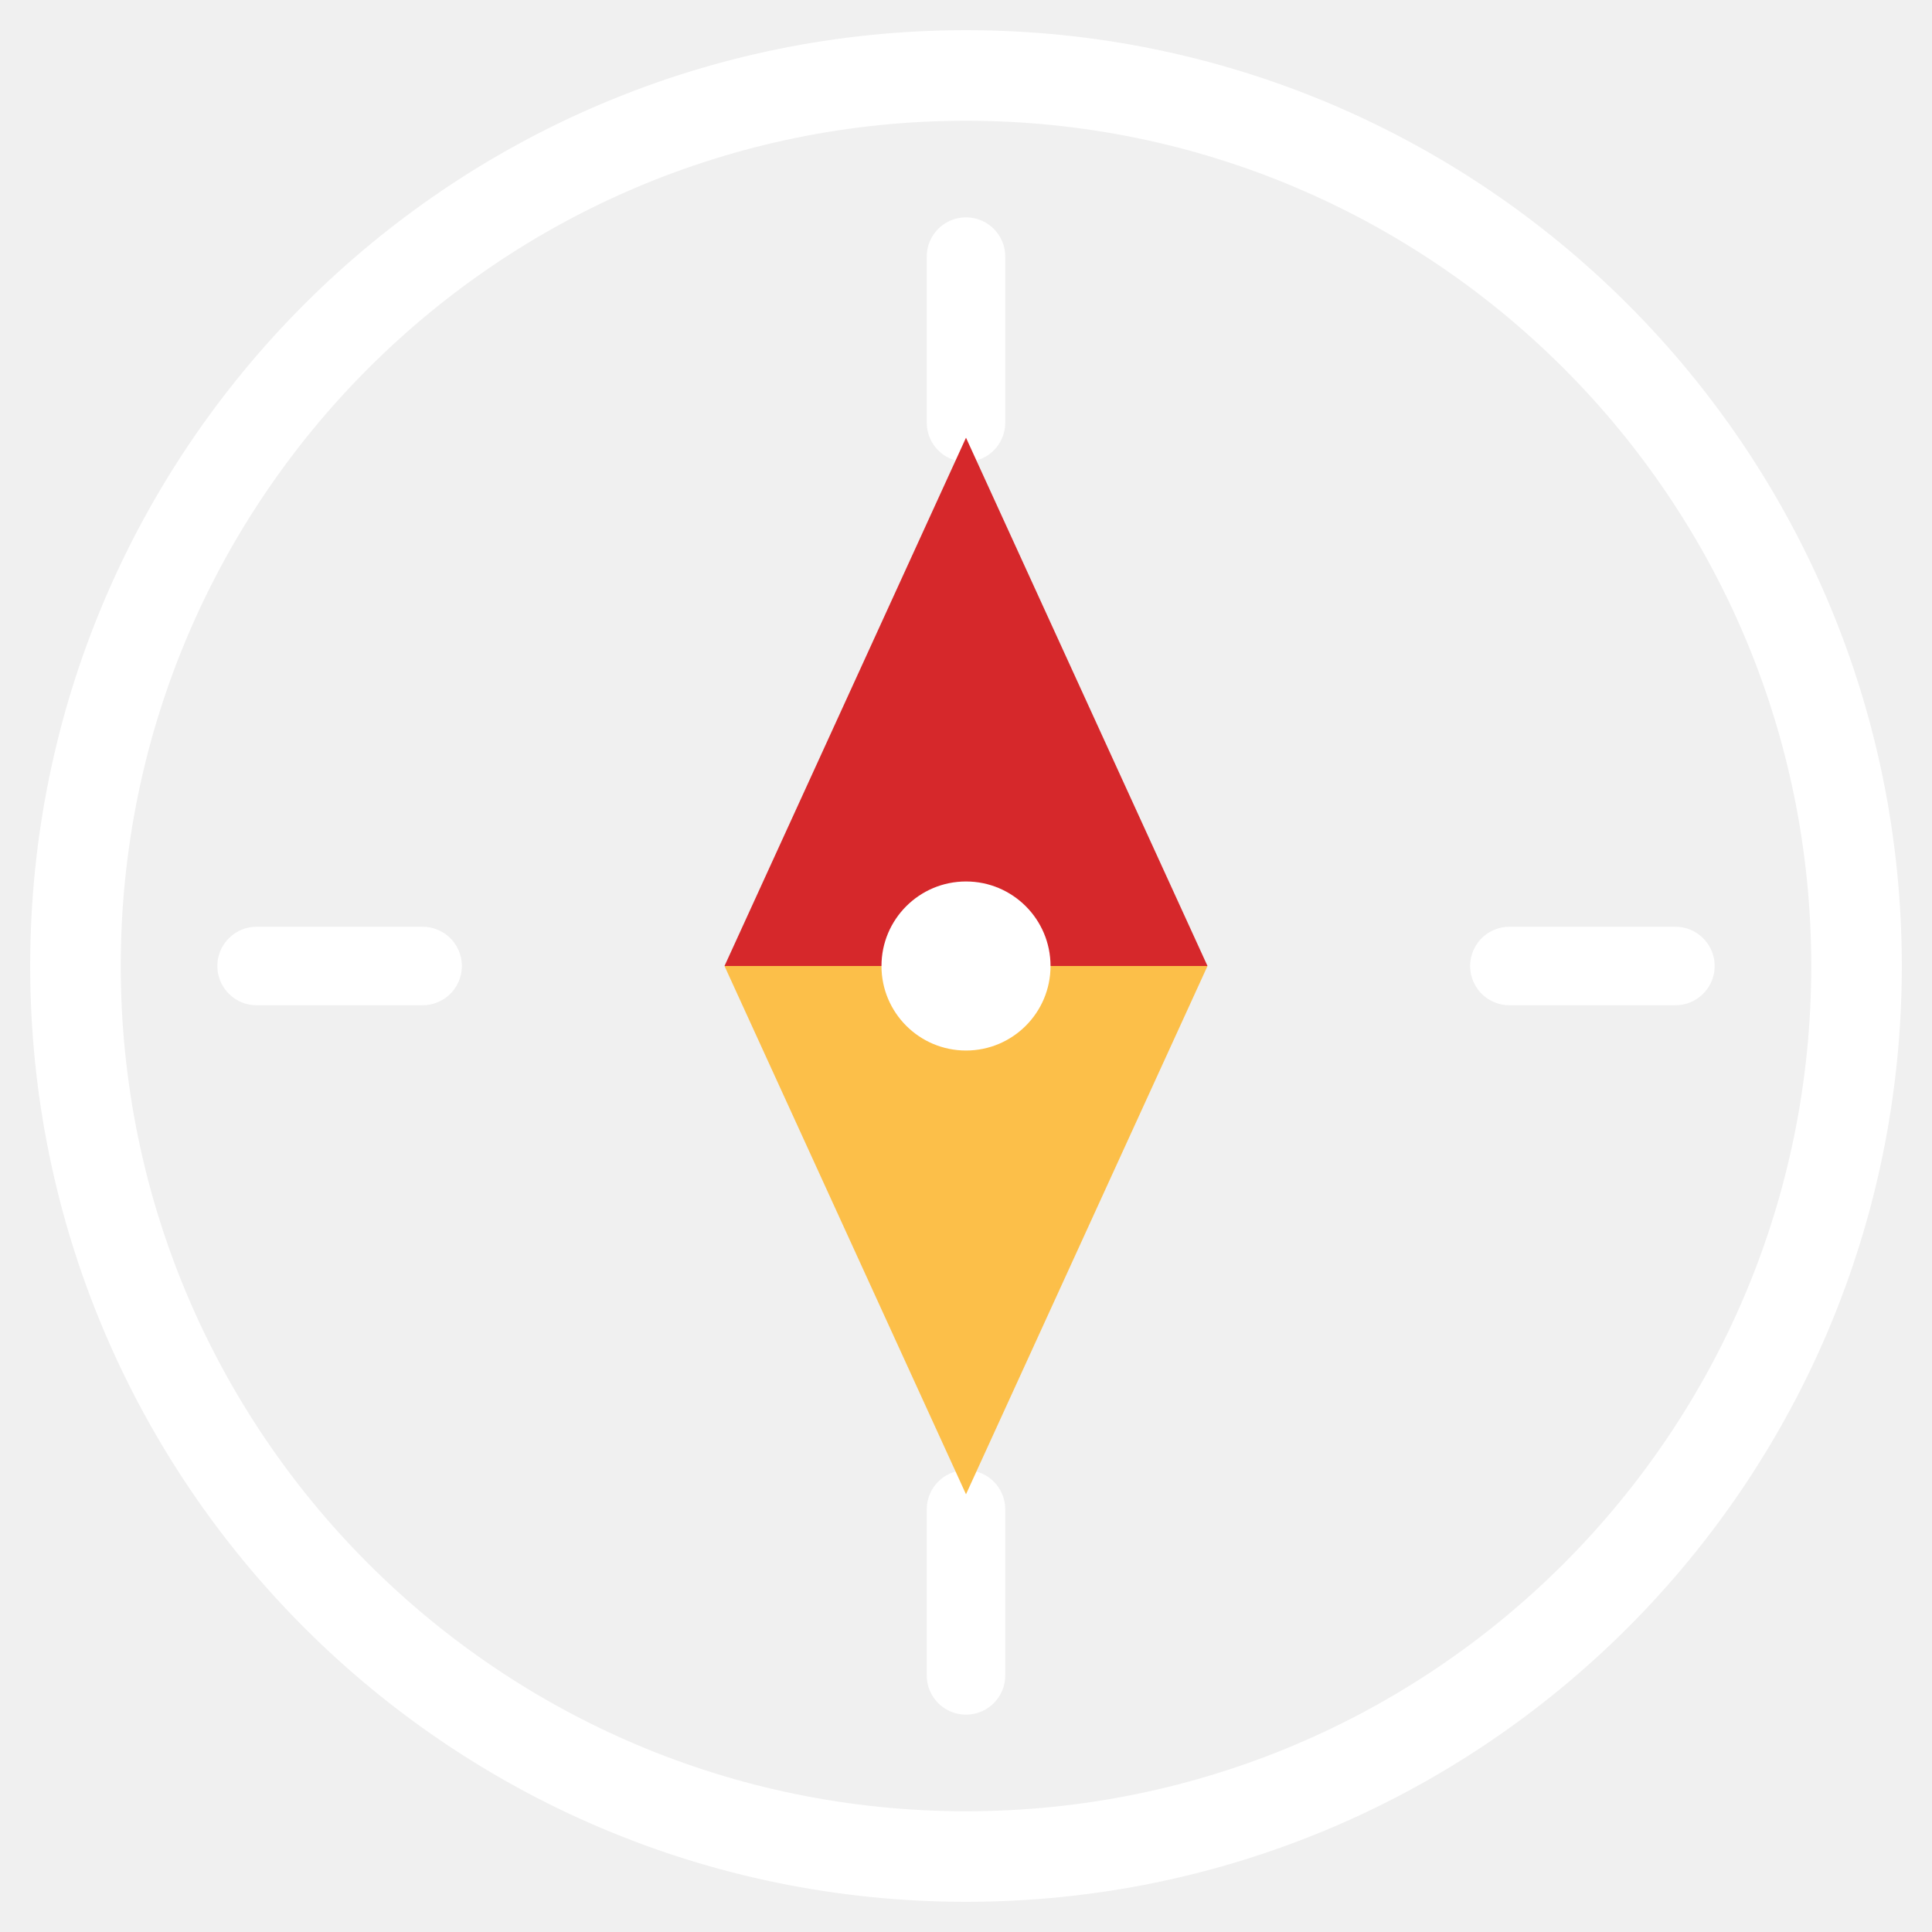
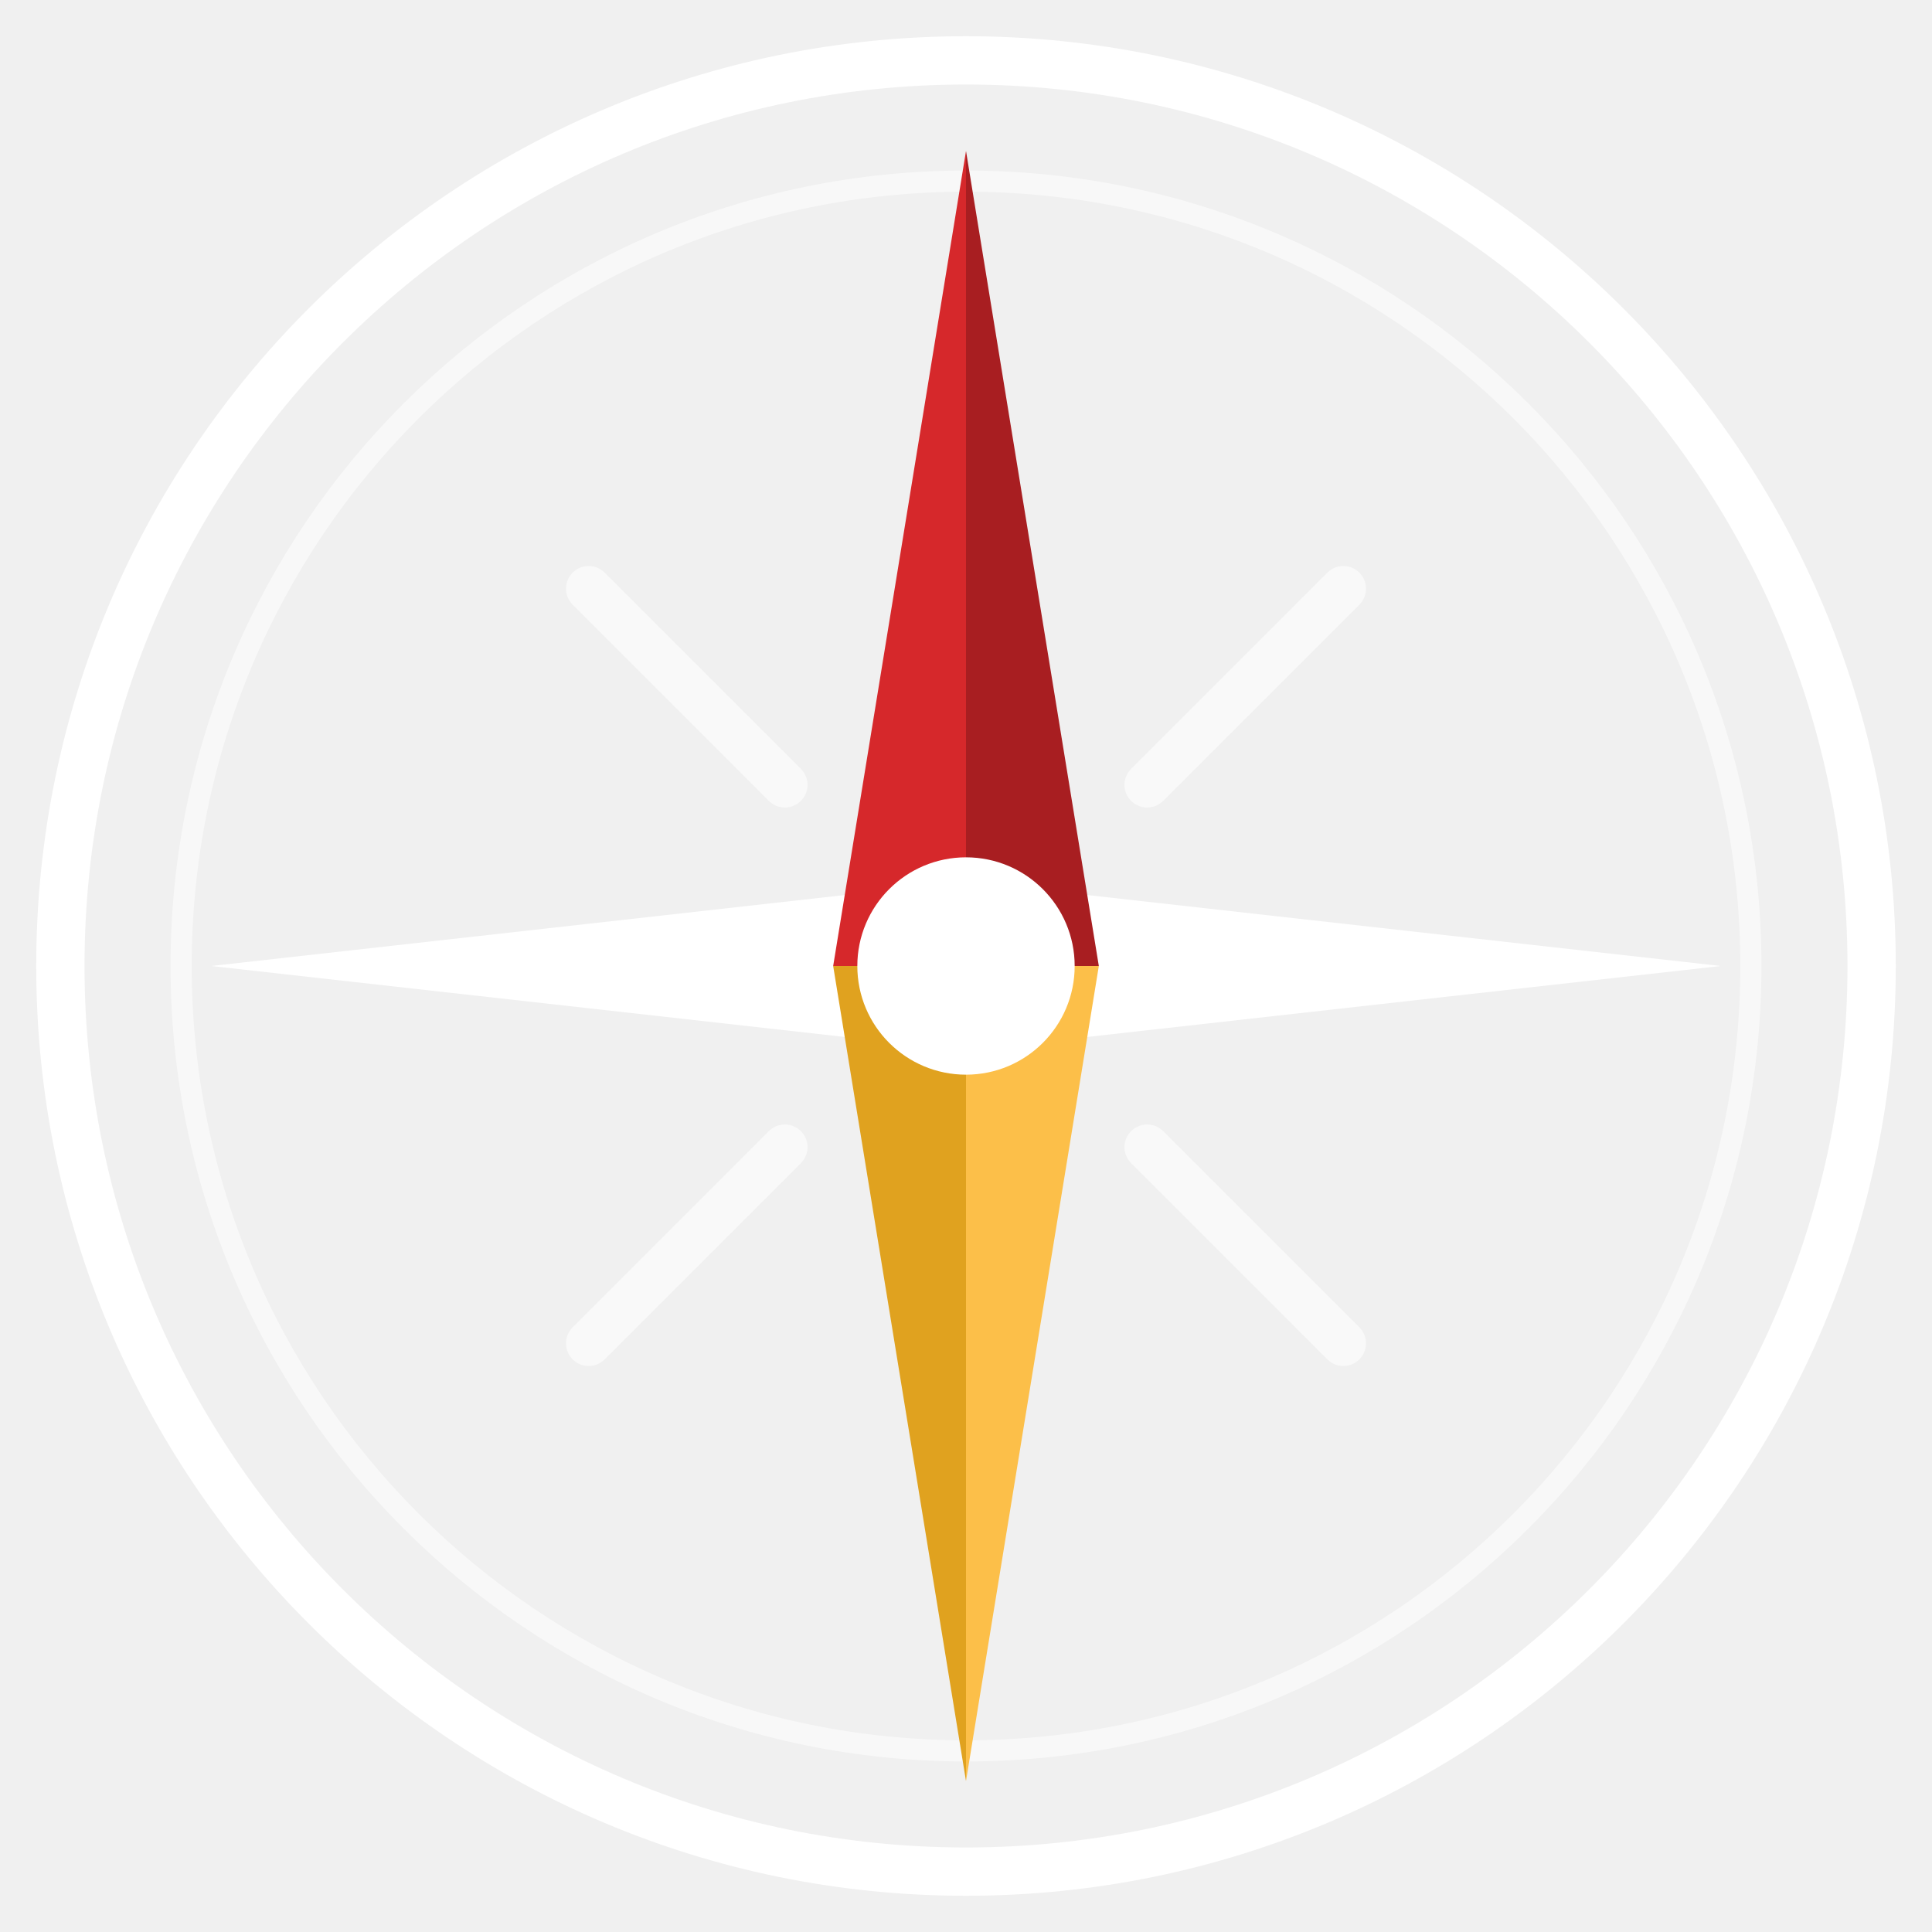
<svg xmlns="http://www.w3.org/2000/svg" viewBox="0 0 64 64" width="512" height="512">
-   <circle cx="32" cy="32" r="29.5" fill="none" stroke="#FFFFFF" stroke-width="3" />
-   <path d="M32 8.5v5.5M32 50v5.5M8.5 32H14M50 32h5.5" stroke="#FFFFFF" stroke-width="2.6" stroke-linecap="round" />
-   <path d="M32 14.5 40 32H24z" fill="#D6282B" />
-   <path d="M32 49.5 24 32h16z" fill="#FCBF49" />
-   <circle cx="32" cy="32" r="2.8" fill="#FFFFFF" />
+   <circle cx="32" cy="32" r="30" fill="none" stroke="#FFFFFF" stroke-width="1.6" />
+   <circle cx="32" cy="32" r="26" fill="none" stroke="#FFFFFF" stroke-width=".7" opacity=".55" />
+   <path d="M57 32 32 29.2 7 32 32 34.8z" fill="#FFFFFF" />
+   <path d="M38 26l6.5-6.5M26 26l-6.5-6.5M38 38l6.5 6.5M26 38l-6.5 6.5" stroke="#FFFFFF" stroke-width="1.5" stroke-linecap="round" opacity=".6" />
+   <path d="M32 5 32 32 27.6 32z" fill="#D6282B" />
+   <path d="M32 5 36.4 32 32 32z" fill="#A81E21" />
+   <path d="M32 59 32 32 36.4 32z" fill="#FCBF49" />
+   <path d="M32 59 27.6 32 32 32z" fill="#E0A21F" />
+   <circle cx="32" cy="32" r="3" fill="#FFFFFF" stroke="#FFFFFF" stroke-width="1.2" />
</svg>
